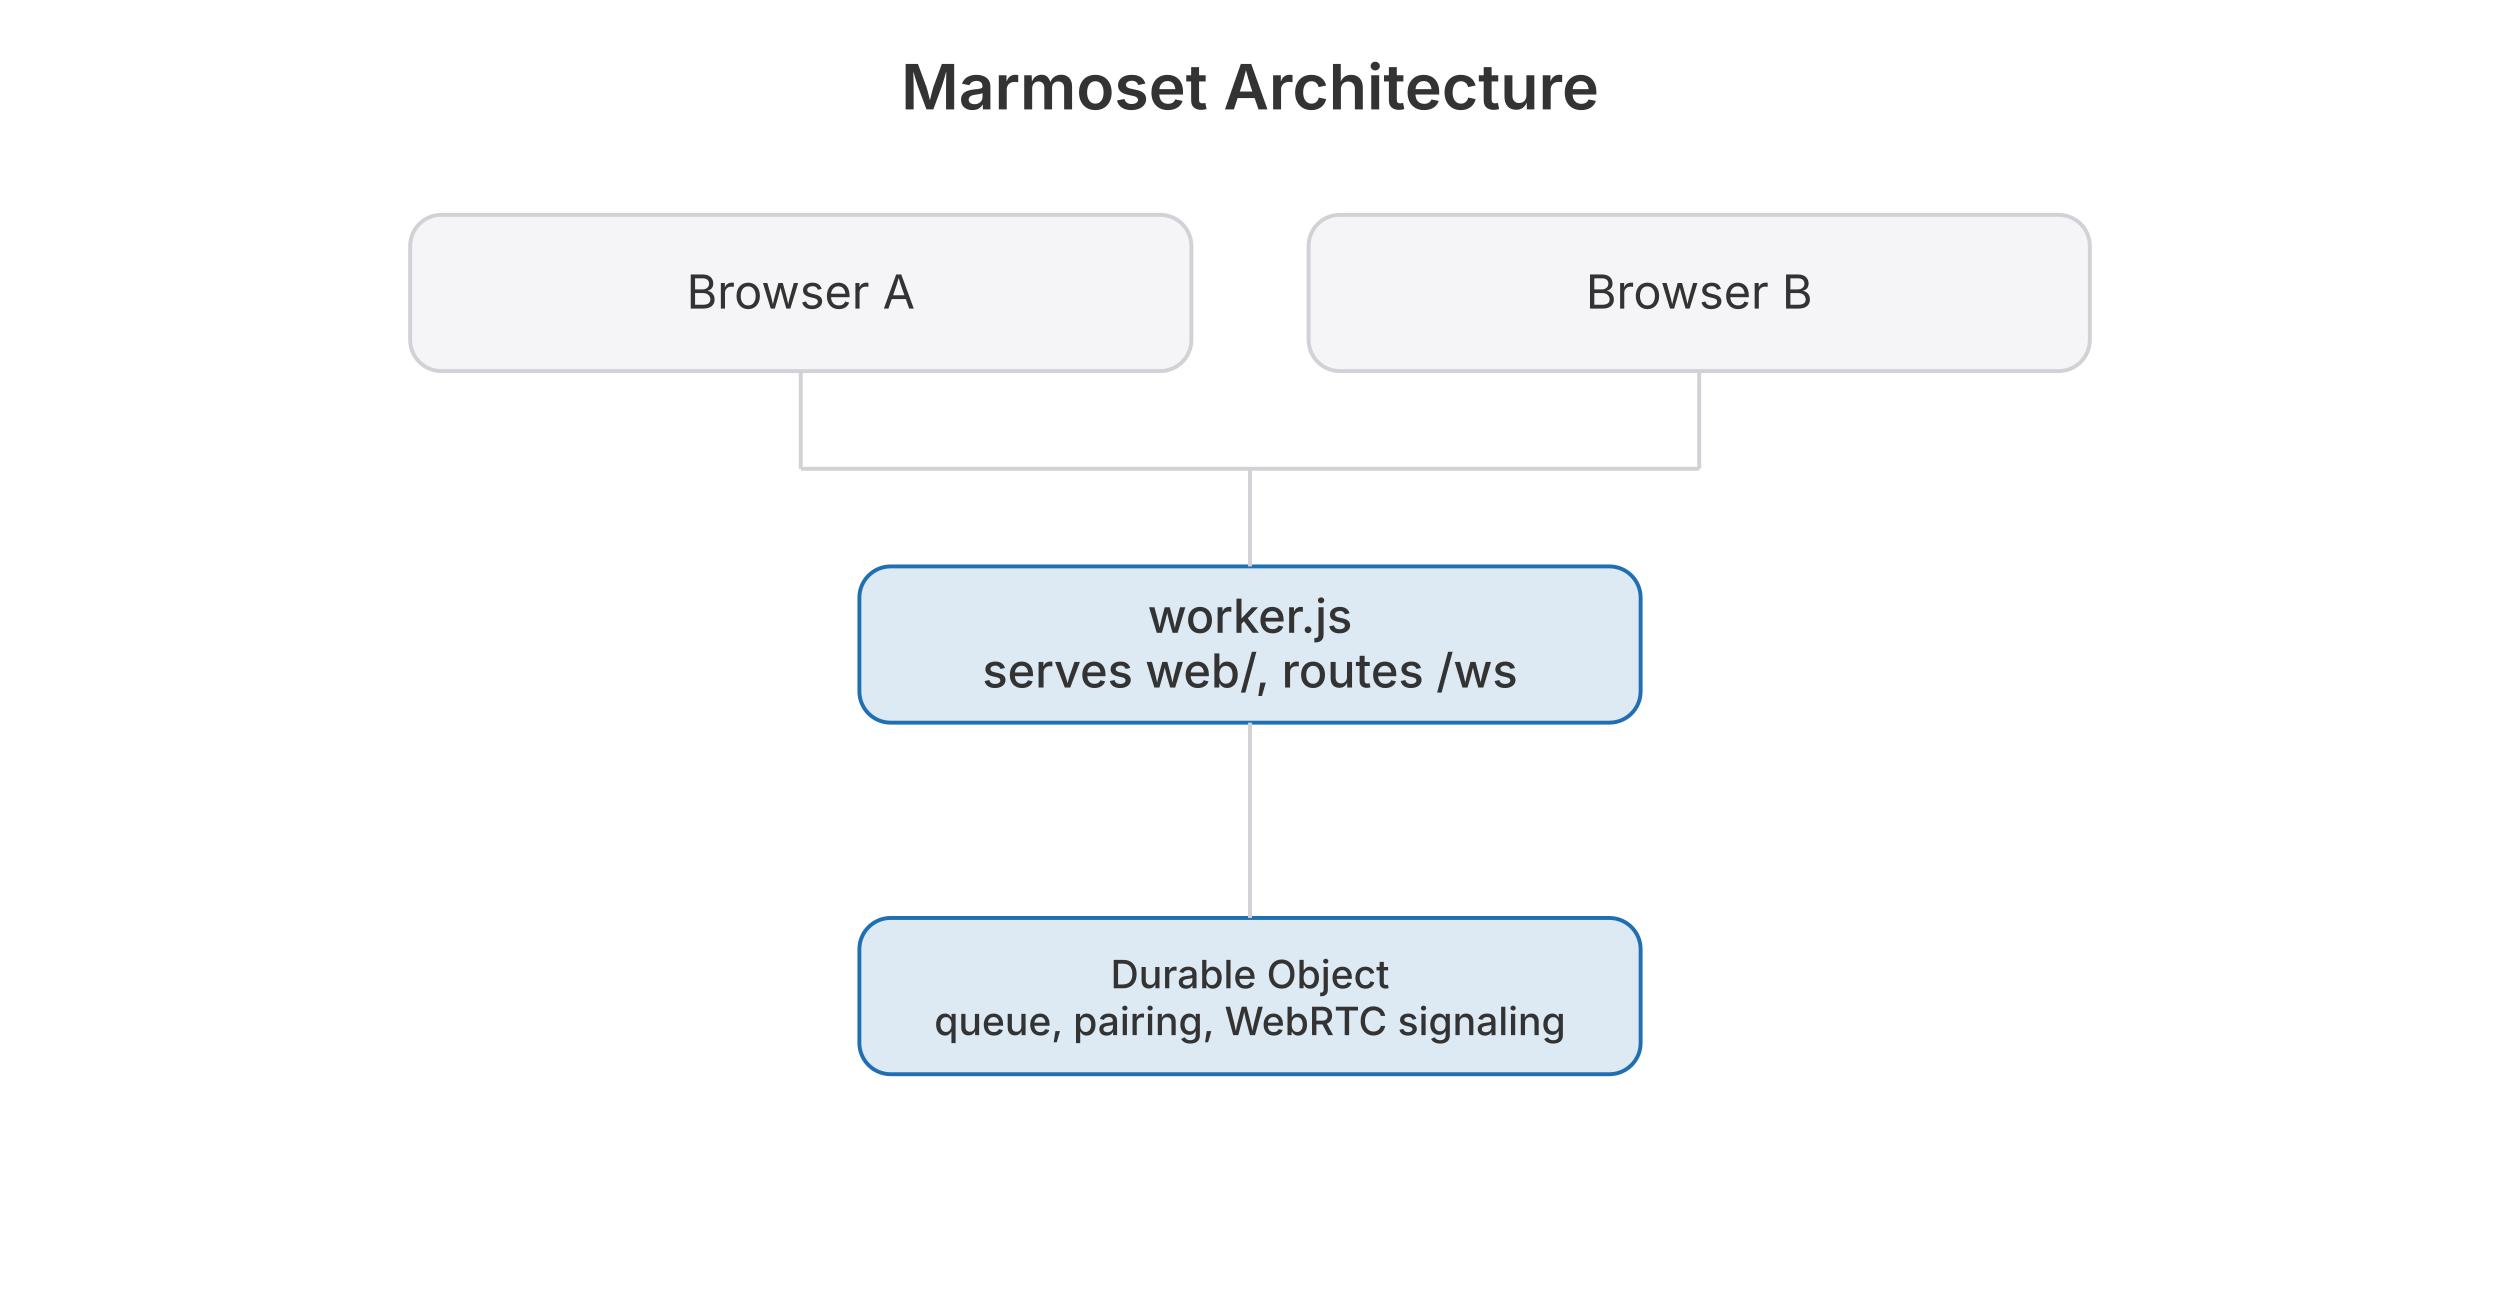
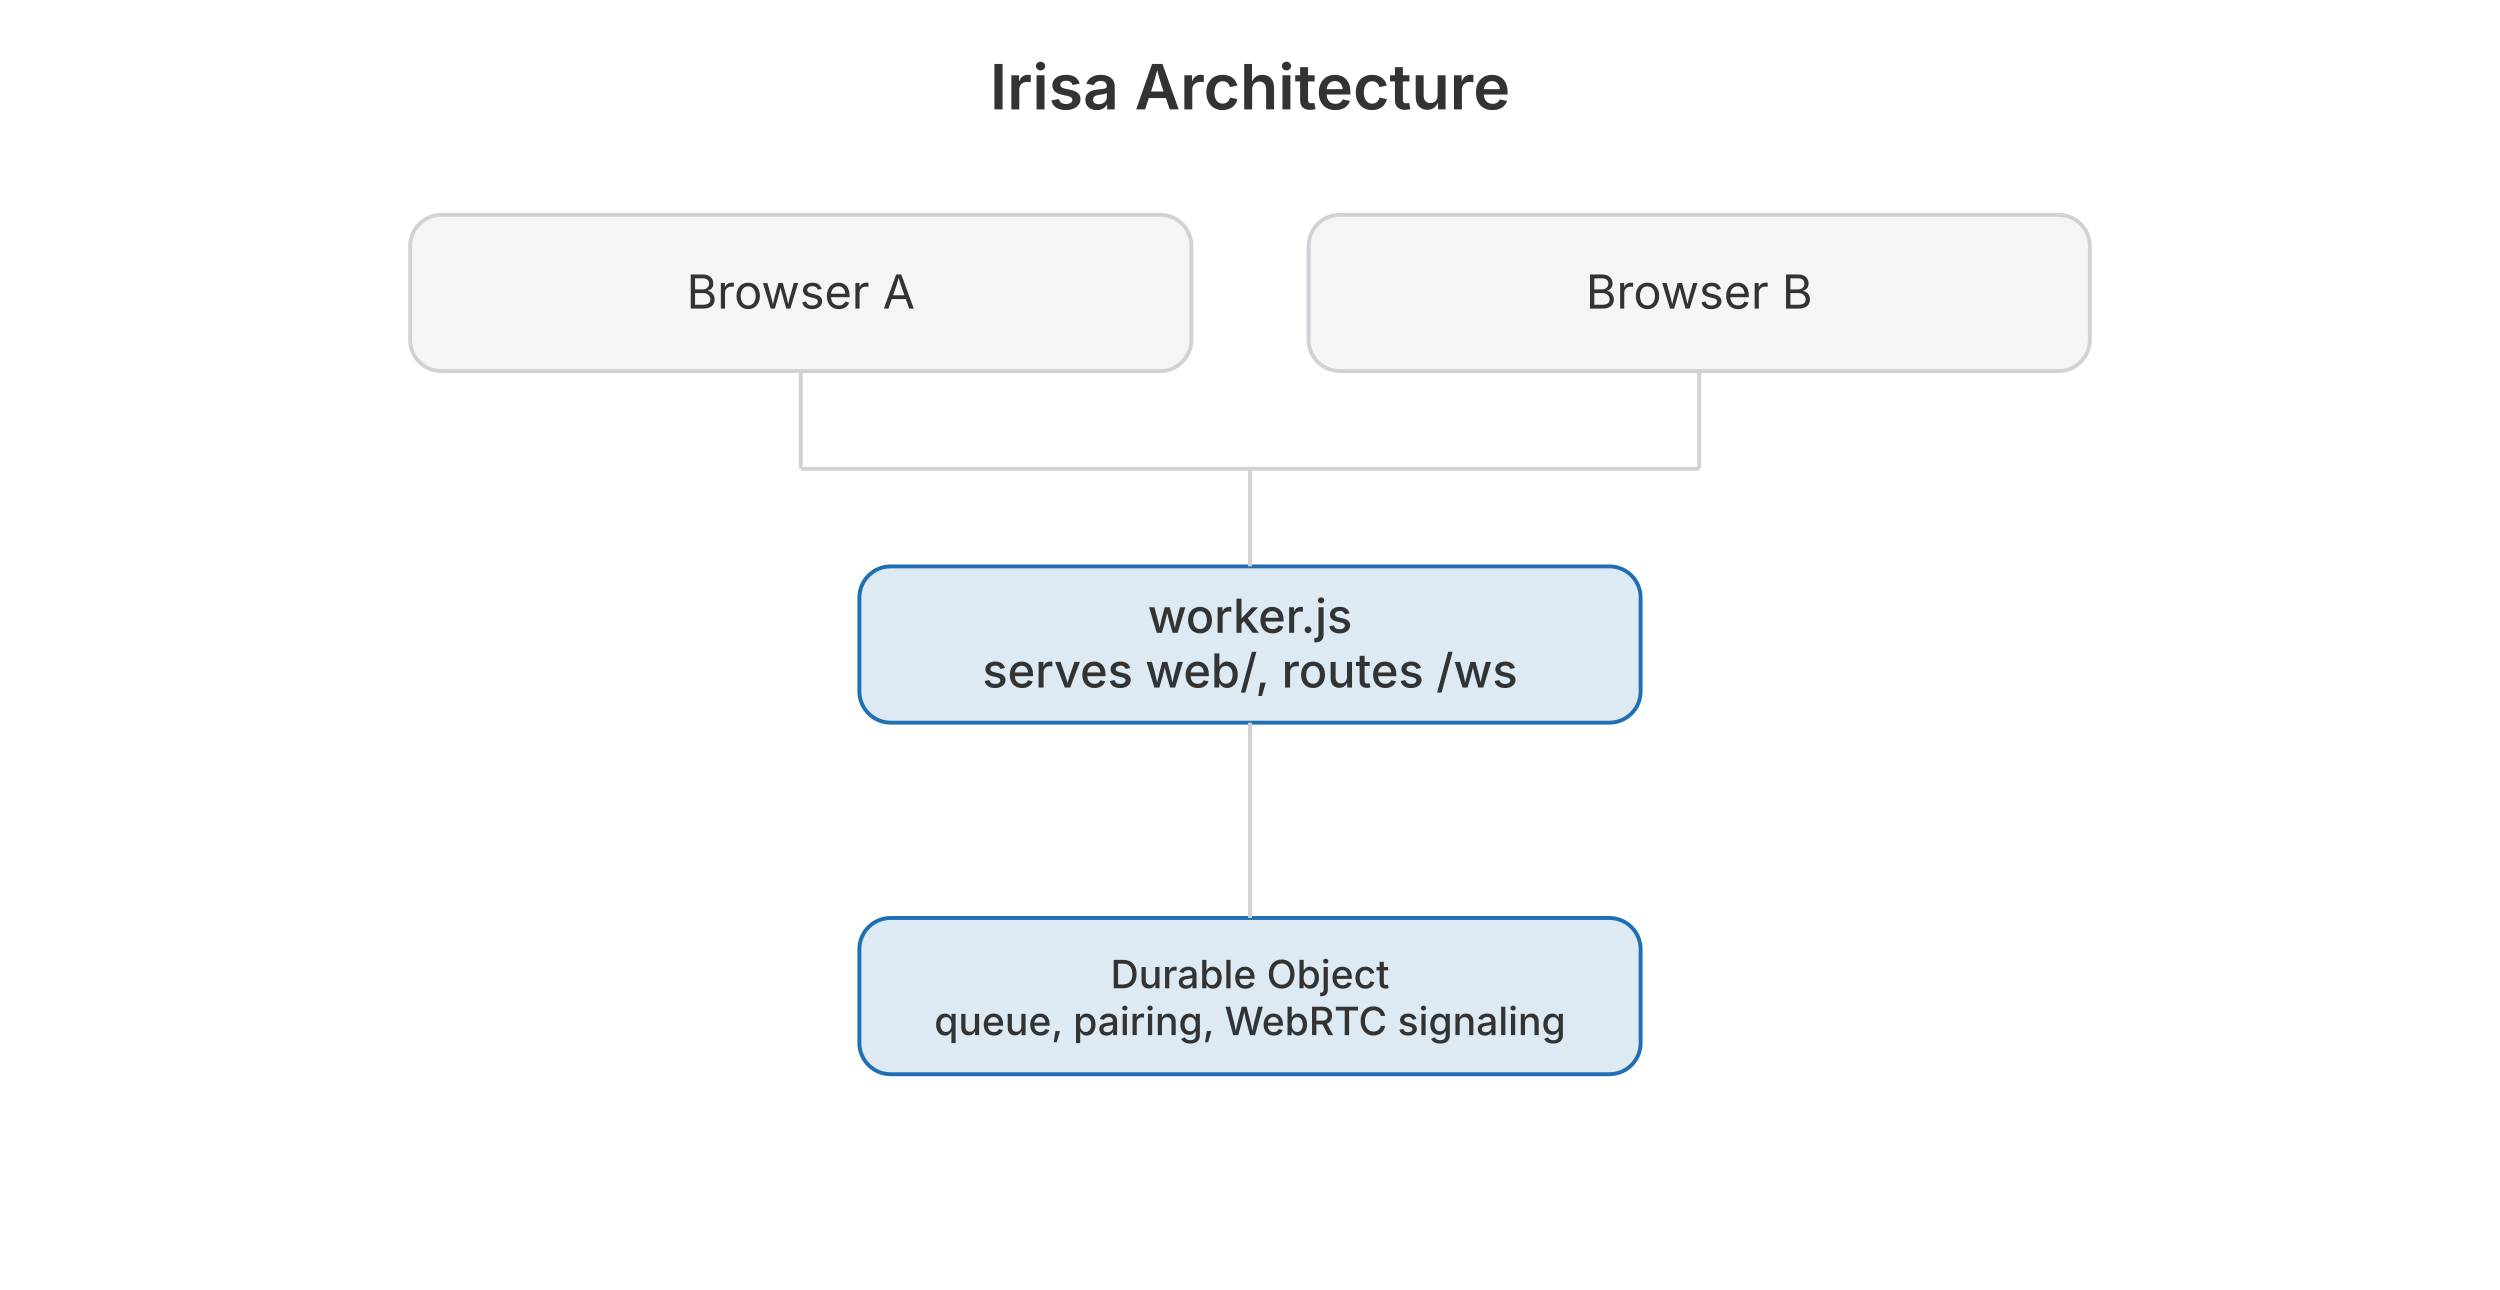
<svg xmlns="http://www.w3.org/2000/svg" width="640" height="330" style="background:#fff;font-family:-apple-system,BlinkMacSystemFont,sans-serif" viewBox="0 0 640 330">
-   <text x="320" y="28" fill="#333" font-size="16" font-weight="600" text-anchor="middle">Marmoset Architecture</text>
+   <text x="320" y="28" fill="#333" font-size="16" font-weight="600" text-anchor="middle">Irisa Architecture</text>
  <rect width="200" height="40" x="105" y="55" fill="#f5f5f7" stroke="#d1d1d6" rx="8" />
  <text x="205" y="79" fill="#333" font-size="12" text-anchor="middle">Browser A</text>
  <rect width="200" height="40" x="335" y="55" fill="#f5f5f7" stroke="#d1d1d6" rx="8" />
  <text x="435" y="79" fill="#333" font-size="12" text-anchor="middle">Browser B</text>
  <rect width="200" height="40" x="220" y="145" fill="#1f6fb2" fill-opacity=".15" stroke="#1f6fb2" rx="8" />
  <text x="320" y="162" fill="#333" font-size="12" font-weight="500" text-anchor="middle">worker.js</text>
  <text x="320" y="176" fill="#333" font-size="12" font-weight="500" text-anchor="middle">serves web/, routes /ws</text>
  <rect width="200" height="40" x="220" y="235" fill="#1f6fb2" fill-opacity=".15" stroke="#1f6fb2" rx="8" />
  <text x="320" y="253" fill="#333" font-size="10" font-weight="500" text-anchor="middle">Durable Object</text>
  <text x="320" y="265" fill="#333" font-size="10" font-weight="500" text-anchor="middle">queue, pairing, WebRTC signaling</text>
  <path stroke="#d1d1d6" fill="none" d="M205 95v25M435 95v25M205 120H435M320 120V145M320 185V235" />
</svg>
